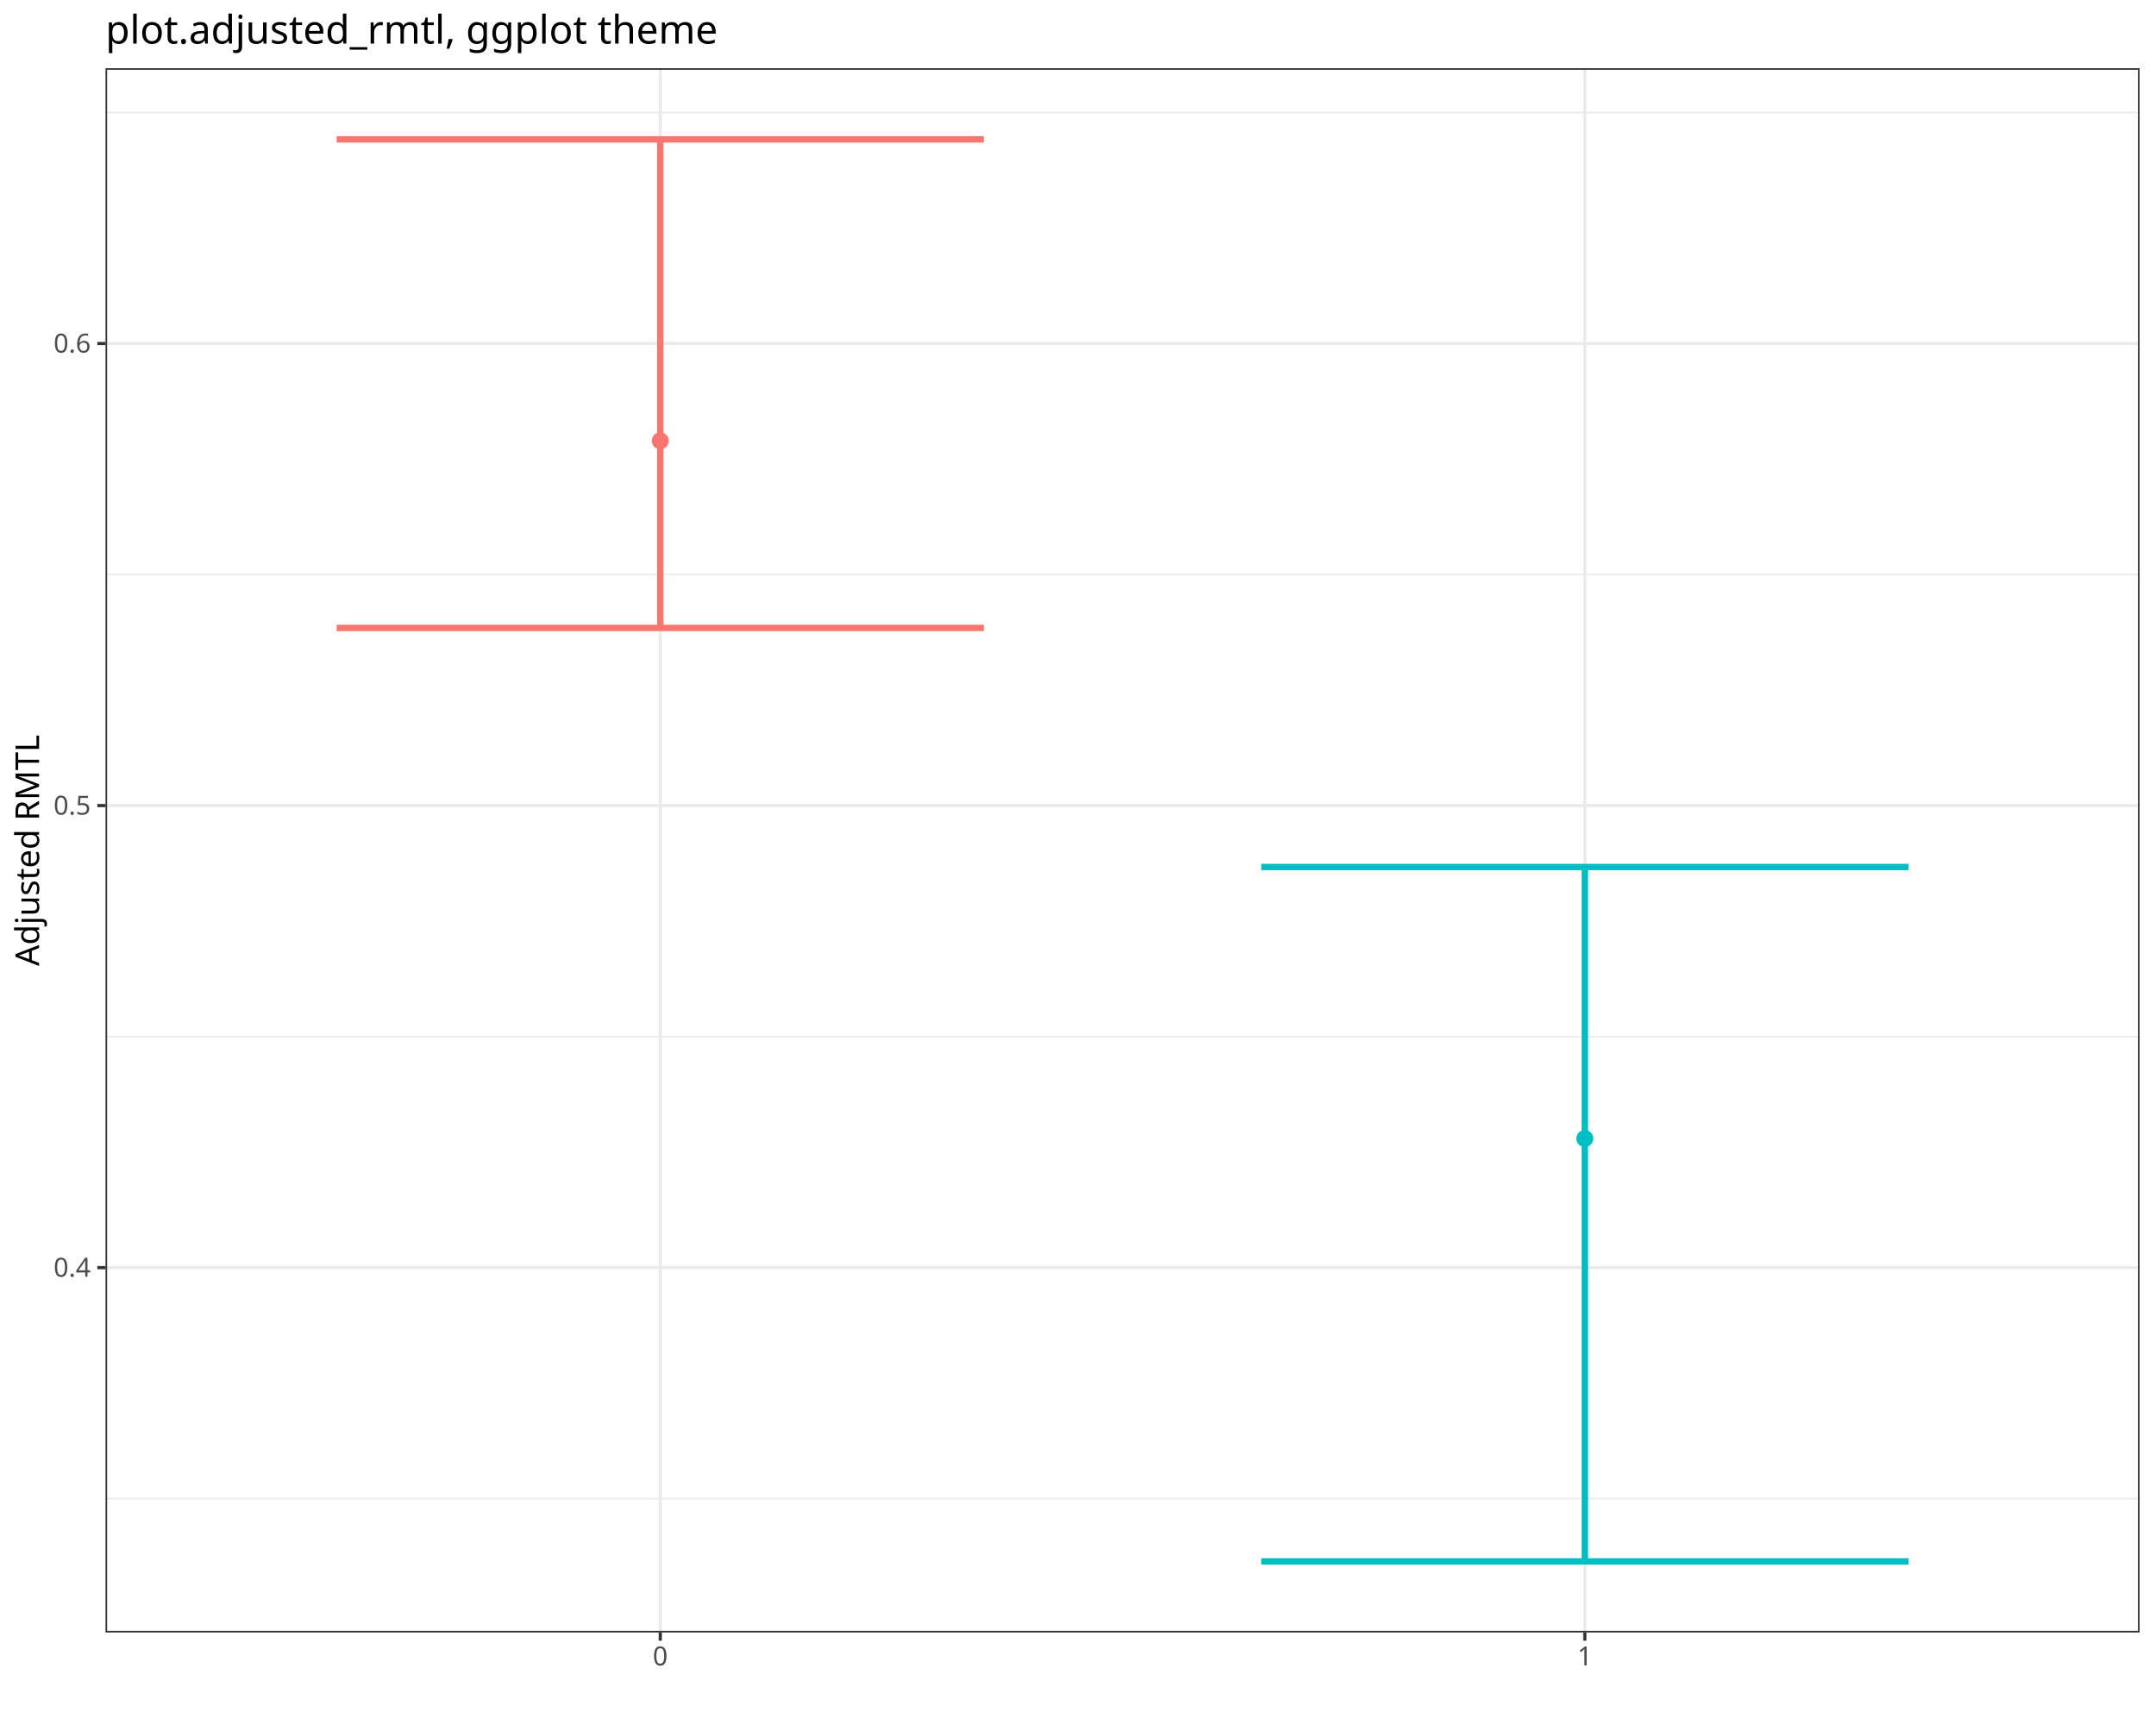
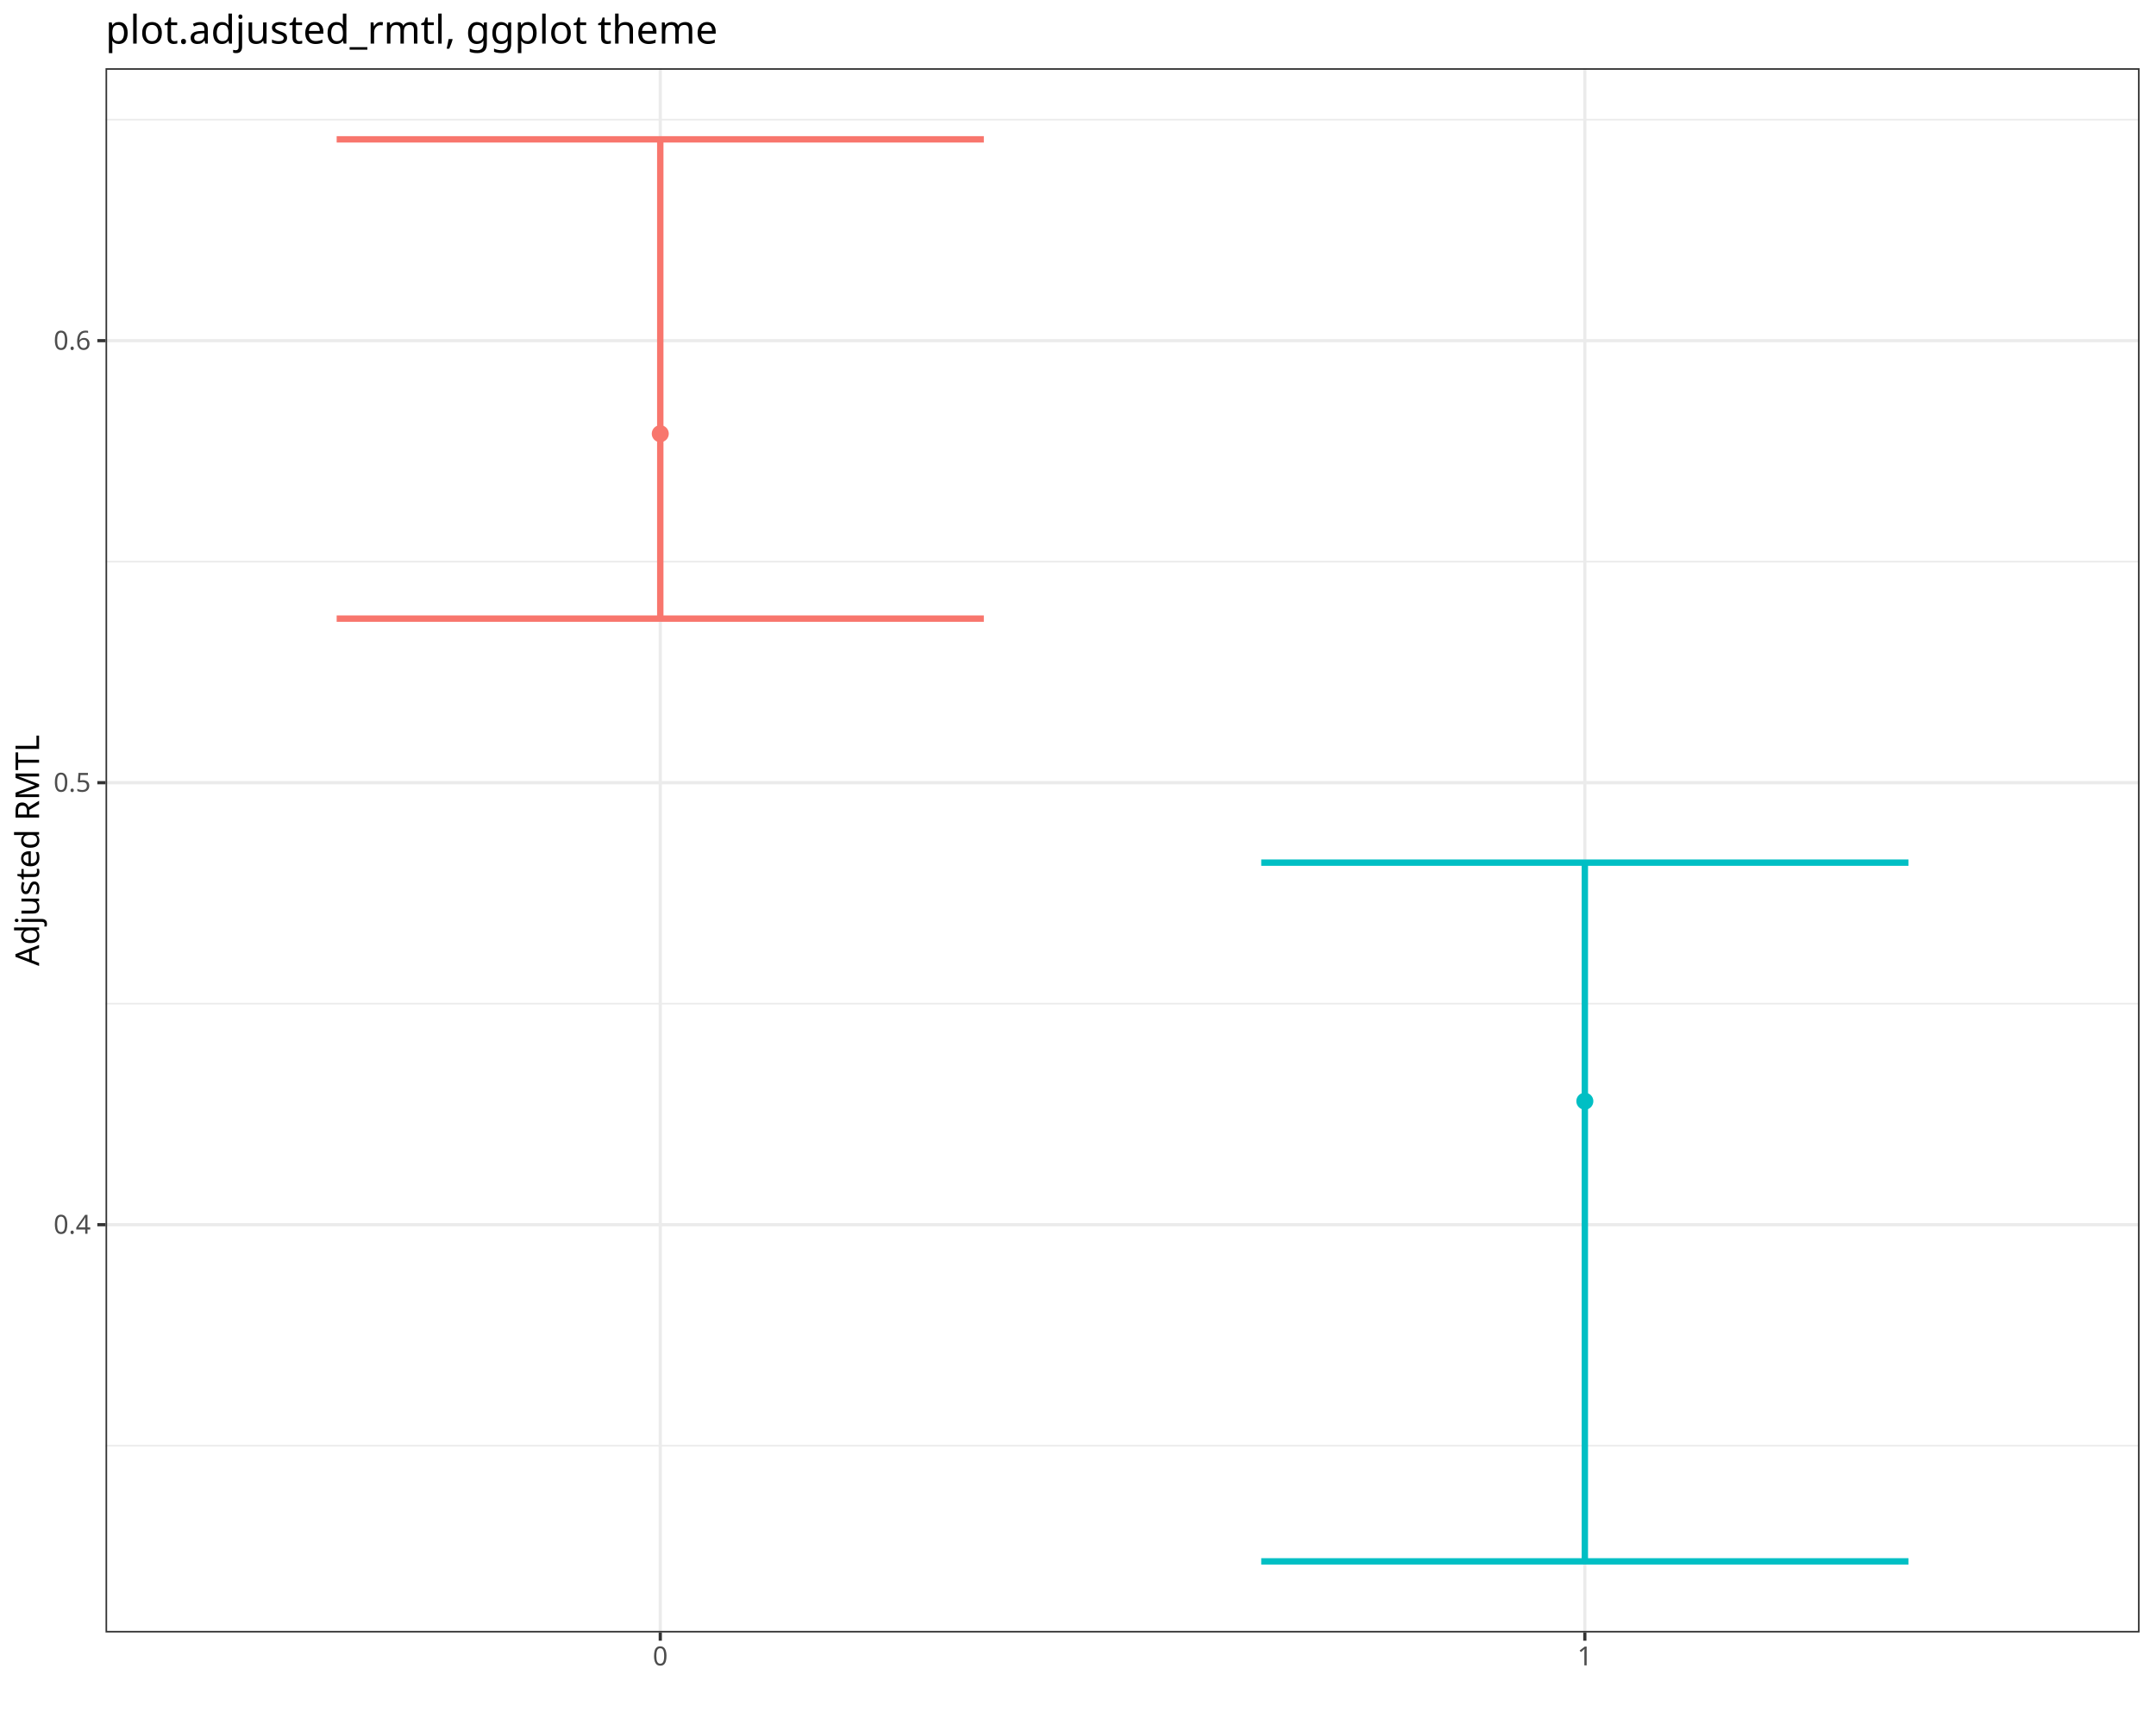
<svg xmlns="http://www.w3.org/2000/svg" class="svglite" data-engine-version="2.0" width="720.00pt" height="576.00pt" viewBox="0 0 720.00 576.00">
  <defs>
    <style type="text/css">
    .svglite line, .svglite polyline, .svglite polygon, .svglite path, .svglite rect, .svglite circle {
      fill: none;
      stroke: #000000;
      stroke-linecap: round;
      stroke-linejoin: round;
      stroke-miterlimit: 10.00;
    }
  </style>
  </defs>
  <rect width="100%" height="100%" style="stroke: none; fill: #FFFFFF;" />
  <defs>
    <clipPath id="cpMC4wMHw3MjAuMDB8MC4wMHw1NzYuMDA=">
      <rect x="0.00" y="0.00" width="720.00" height="576.00" />
    </clipPath>
  </defs>
  <g clip-path="url(#cpMC4wMHw3MjAuMDB8MC4wMHw1NzYuMDA=)">
    <rect x="0.00" y="0.00" width="720.00" height="576.00" style="stroke-width: 1.07; stroke: #FFFFFF; fill: #FFFFFF;" />
  </g>
  <defs>
    <clipPath id="cpMzUuMjR8NzE0LjUyfDIyLjc4fDU0NS4xMQ==">
      <rect x="35.24" y="22.78" width="679.28" height="522.33" />
    </clipPath>
  </defs>
  <g clip-path="url(#cpMzUuMjR8NzE0LjUyfDIyLjc4fDU0NS4xMQ==)">
    <rect x="35.24" y="22.78" width="679.28" height="522.33" style="stroke-width: 1.07; stroke: none; fill: #FFFFFF;" />
-     <polyline points="35.24,500.43 714.52,500.43 " style="stroke-width: 0.53; stroke: #EBEBEB; stroke-linecap: butt;" />
-     <polyline points="35.24,346.14 714.52,346.14 " style="stroke-width: 0.53; stroke: #EBEBEB; stroke-linecap: butt;" />
-     <polyline points="35.24,191.85 714.52,191.85 " style="stroke-width: 0.53; stroke: #EBEBEB; stroke-linecap: butt;" />
-     <polyline points="35.24,37.56 714.52,37.56 " style="stroke-width: 0.53; stroke: #EBEBEB; stroke-linecap: butt;" />
-     <polyline points="35.24,423.28 714.52,423.28 " style="stroke-width: 1.07; stroke: #EBEBEB; stroke-linecap: butt;" />
-     <polyline points="35.24,268.99 714.52,268.99 " style="stroke-width: 1.07; stroke: #EBEBEB; stroke-linecap: butt;" />
-     <polyline points="35.24,114.71 714.52,114.71 " style="stroke-width: 1.07; stroke: #EBEBEB; stroke-linecap: butt;" />
+     <polyline points="35.24,482.74 714.52,482.74 " style="stroke-width: 0.53; stroke: #EBEBEB; stroke-linecap: butt;" />
+     <polyline points="35.24,335.14 714.52,335.14 " style="stroke-width: 0.53; stroke: #EBEBEB; stroke-linecap: butt;" />
+     <polyline points="35.24,187.55 714.52,187.55 " style="stroke-width: 0.53; stroke: #EBEBEB; stroke-linecap: butt;" />
+     <polyline points="35.24,39.95 714.52,39.95 " style="stroke-width: 0.53; stroke: #EBEBEB; stroke-linecap: butt;" />
+     <polyline points="35.24,408.94 714.52,408.94 " style="stroke-width: 1.07; stroke: #EBEBEB; stroke-linecap: butt;" />
+     <polyline points="35.24,261.35 714.52,261.35 " style="stroke-width: 1.07; stroke: #EBEBEB; stroke-linecap: butt;" />
+     <polyline points="35.24,113.75 714.52,113.75 " style="stroke-width: 1.07; stroke: #EBEBEB; stroke-linecap: butt;" />
    <polyline points="220.50,545.11 220.50,22.78 " style="stroke-width: 1.07; stroke: #EBEBEB; stroke-linecap: butt;" />
    <polyline points="529.26,545.11 529.26,22.78 " style="stroke-width: 1.07; stroke: #EBEBEB; stroke-linecap: butt;" />
    <polyline points="112.43,46.53 328.56,46.53 " style="stroke-width: 2.13; stroke: #F8766D; stroke-linecap: butt;" />
-     <polyline points="220.50,46.53 220.50,209.68 " style="stroke-width: 2.13; stroke: #F8766D; stroke-linecap: butt;" />
-     <polyline points="112.43,209.68 328.56,209.68 " style="stroke-width: 2.13; stroke: #F8766D; stroke-linecap: butt;" />
-     <polyline points="421.19,289.50 637.33,289.50 " style="stroke-width: 2.13; stroke: #00BFC4; stroke-linecap: butt;" />
-     <polyline points="529.26,289.50 529.26,521.37 " style="stroke-width: 2.13; stroke: #00BFC4; stroke-linecap: butt;" />
+     <polyline points="220.50,46.53 220.50,206.56 " style="stroke-width: 2.13; stroke: #F8766D; stroke-linecap: butt;" />
+     <polyline points="112.43,206.56 328.56,206.56 " style="stroke-width: 2.13; stroke: #F8766D; stroke-linecap: butt;" />
+     <polyline points="421.19,288.05 637.33,288.05 " style="stroke-width: 2.13; stroke: #00BFC4; stroke-linecap: butt;" />
+     <polyline points="529.26,288.05 529.26,521.37 " style="stroke-width: 2.13; stroke: #00BFC4; stroke-linecap: butt;" />
    <polyline points="421.19,521.37 637.33,521.37 " style="stroke-width: 2.13; stroke: #00BFC4; stroke-linecap: butt;" />
-     <circle cx="220.50" cy="147.19" r="2.49" style="stroke-width: 0.71; stroke: #F8766D; fill: #F8766D;" />
-     <circle cx="529.26" cy="380.17" r="2.49" style="stroke-width: 0.71; stroke: #00BFC4; fill: #00BFC4;" />
+     <circle cx="220.50" cy="144.82" r="2.49" style="stroke-width: 0.71; stroke: #F8766D; fill: #F8766D;" />
+     <circle cx="529.26" cy="367.70" r="2.49" style="stroke-width: 0.71; stroke: #00BFC4; fill: #00BFC4;" />
    <rect x="35.24" y="22.78" width="679.28" height="522.33" style="stroke-width: 1.07; stroke: #333333;" />
  </g>
  <g clip-path="url(#cpMC4wMHw3MjAuMDB8MC4wMHw1NzYuMDA=)">
-     <text x="30.31" y="426.31" text-anchor="end" style="font-size: 8.80px; fill: #4D4D4D; font-family: sans;" textLength="12.23px" lengthAdjust="spacingAndGlyphs">0.4</text>
-     <text x="30.31" y="272.02" text-anchor="end" style="font-size: 8.80px; fill: #4D4D4D; font-family: sans;" textLength="12.23px" lengthAdjust="spacingAndGlyphs">0.5</text>
-     <text x="30.31" y="117.73" text-anchor="end" style="font-size: 8.80px; fill: #4D4D4D; font-family: sans;" textLength="12.23px" lengthAdjust="spacingAndGlyphs">0.6</text>
-     <polyline points="32.50,423.28 35.24,423.28 " style="stroke-width: 1.07; stroke: #333333; stroke-linecap: butt;" />
-     <polyline points="32.50,268.99 35.24,268.99 " style="stroke-width: 1.07; stroke: #333333; stroke-linecap: butt;" />
-     <polyline points="32.50,114.71 35.24,114.71 " style="stroke-width: 1.07; stroke: #333333; stroke-linecap: butt;" />
+     <text x="30.31" y="411.97" text-anchor="end" style="font-size: 8.80px; fill: #4D4D4D; font-family: sans;" textLength="12.23px" lengthAdjust="spacingAndGlyphs">0.4</text>
+     <text x="30.31" y="264.37" text-anchor="end" style="font-size: 8.80px; fill: #4D4D4D; font-family: sans;" textLength="12.23px" lengthAdjust="spacingAndGlyphs">0.5</text>
+     <text x="30.31" y="116.78" text-anchor="end" style="font-size: 8.80px; fill: #4D4D4D; font-family: sans;" textLength="12.23px" lengthAdjust="spacingAndGlyphs">0.6</text>
+     <polyline points="32.50,408.94 35.24,408.94 " style="stroke-width: 1.07; stroke: #333333; stroke-linecap: butt;" />
+     <polyline points="32.50,261.35 35.24,261.35 " style="stroke-width: 1.07; stroke: #333333; stroke-linecap: butt;" />
+     <polyline points="32.50,113.75 35.24,113.75 " style="stroke-width: 1.07; stroke: #333333; stroke-linecap: butt;" />
    <polyline points="220.50,547.85 220.50,545.11 " style="stroke-width: 1.07; stroke: #333333; stroke-linecap: butt;" />
    <polyline points="529.26,547.85 529.26,545.11 " style="stroke-width: 1.07; stroke: #333333; stroke-linecap: butt;" />
    <text x="220.50" y="556.10" text-anchor="middle" style="font-size: 8.80px; fill: #4D4D4D; font-family: sans;" textLength="4.89px" lengthAdjust="spacingAndGlyphs">0</text>
    <text x="529.26" y="556.10" text-anchor="middle" style="font-size: 8.80px; fill: #4D4D4D; font-family: sans;" textLength="4.89px" lengthAdjust="spacingAndGlyphs">1</text>
    <text transform="translate(13.05,283.95) rotate(-90)" text-anchor="middle" style="font-size: 11.00px; font-family: sans;" textLength="75.82px" lengthAdjust="spacingAndGlyphs">Adjusted RMTL</text>
    <text x="35.24" y="14.56" style="font-size: 13.20px; font-family: sans;" textLength="187.85px" lengthAdjust="spacingAndGlyphs">plot.adjusted_rmtl, ggplot theme</text>
  </g>
</svg>
